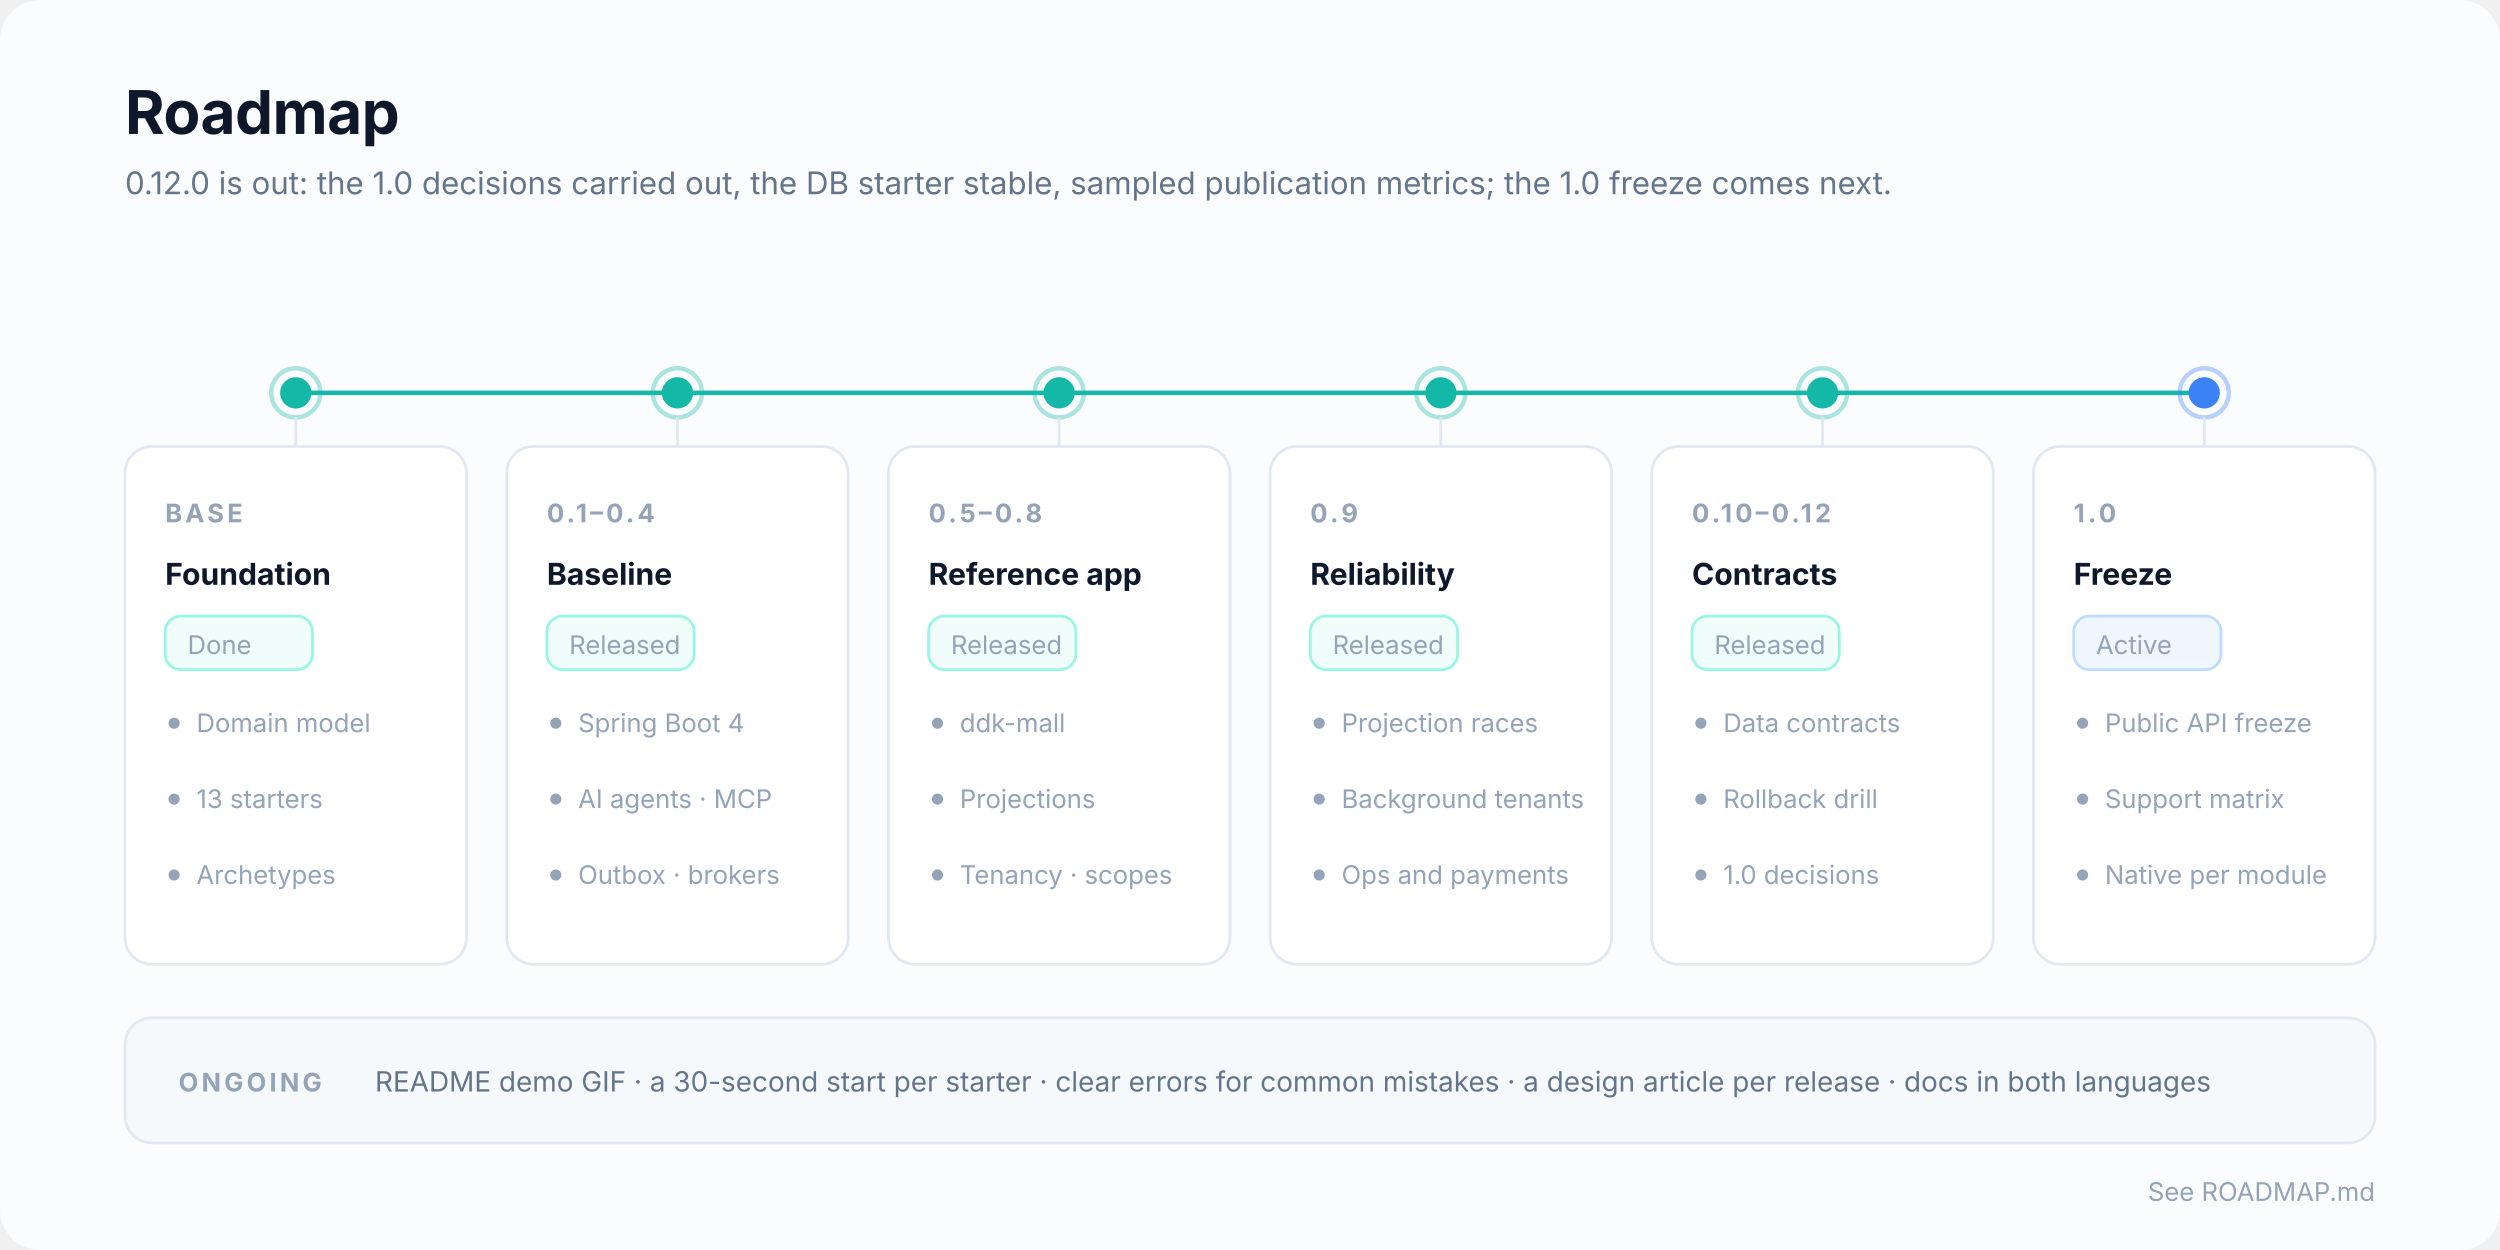
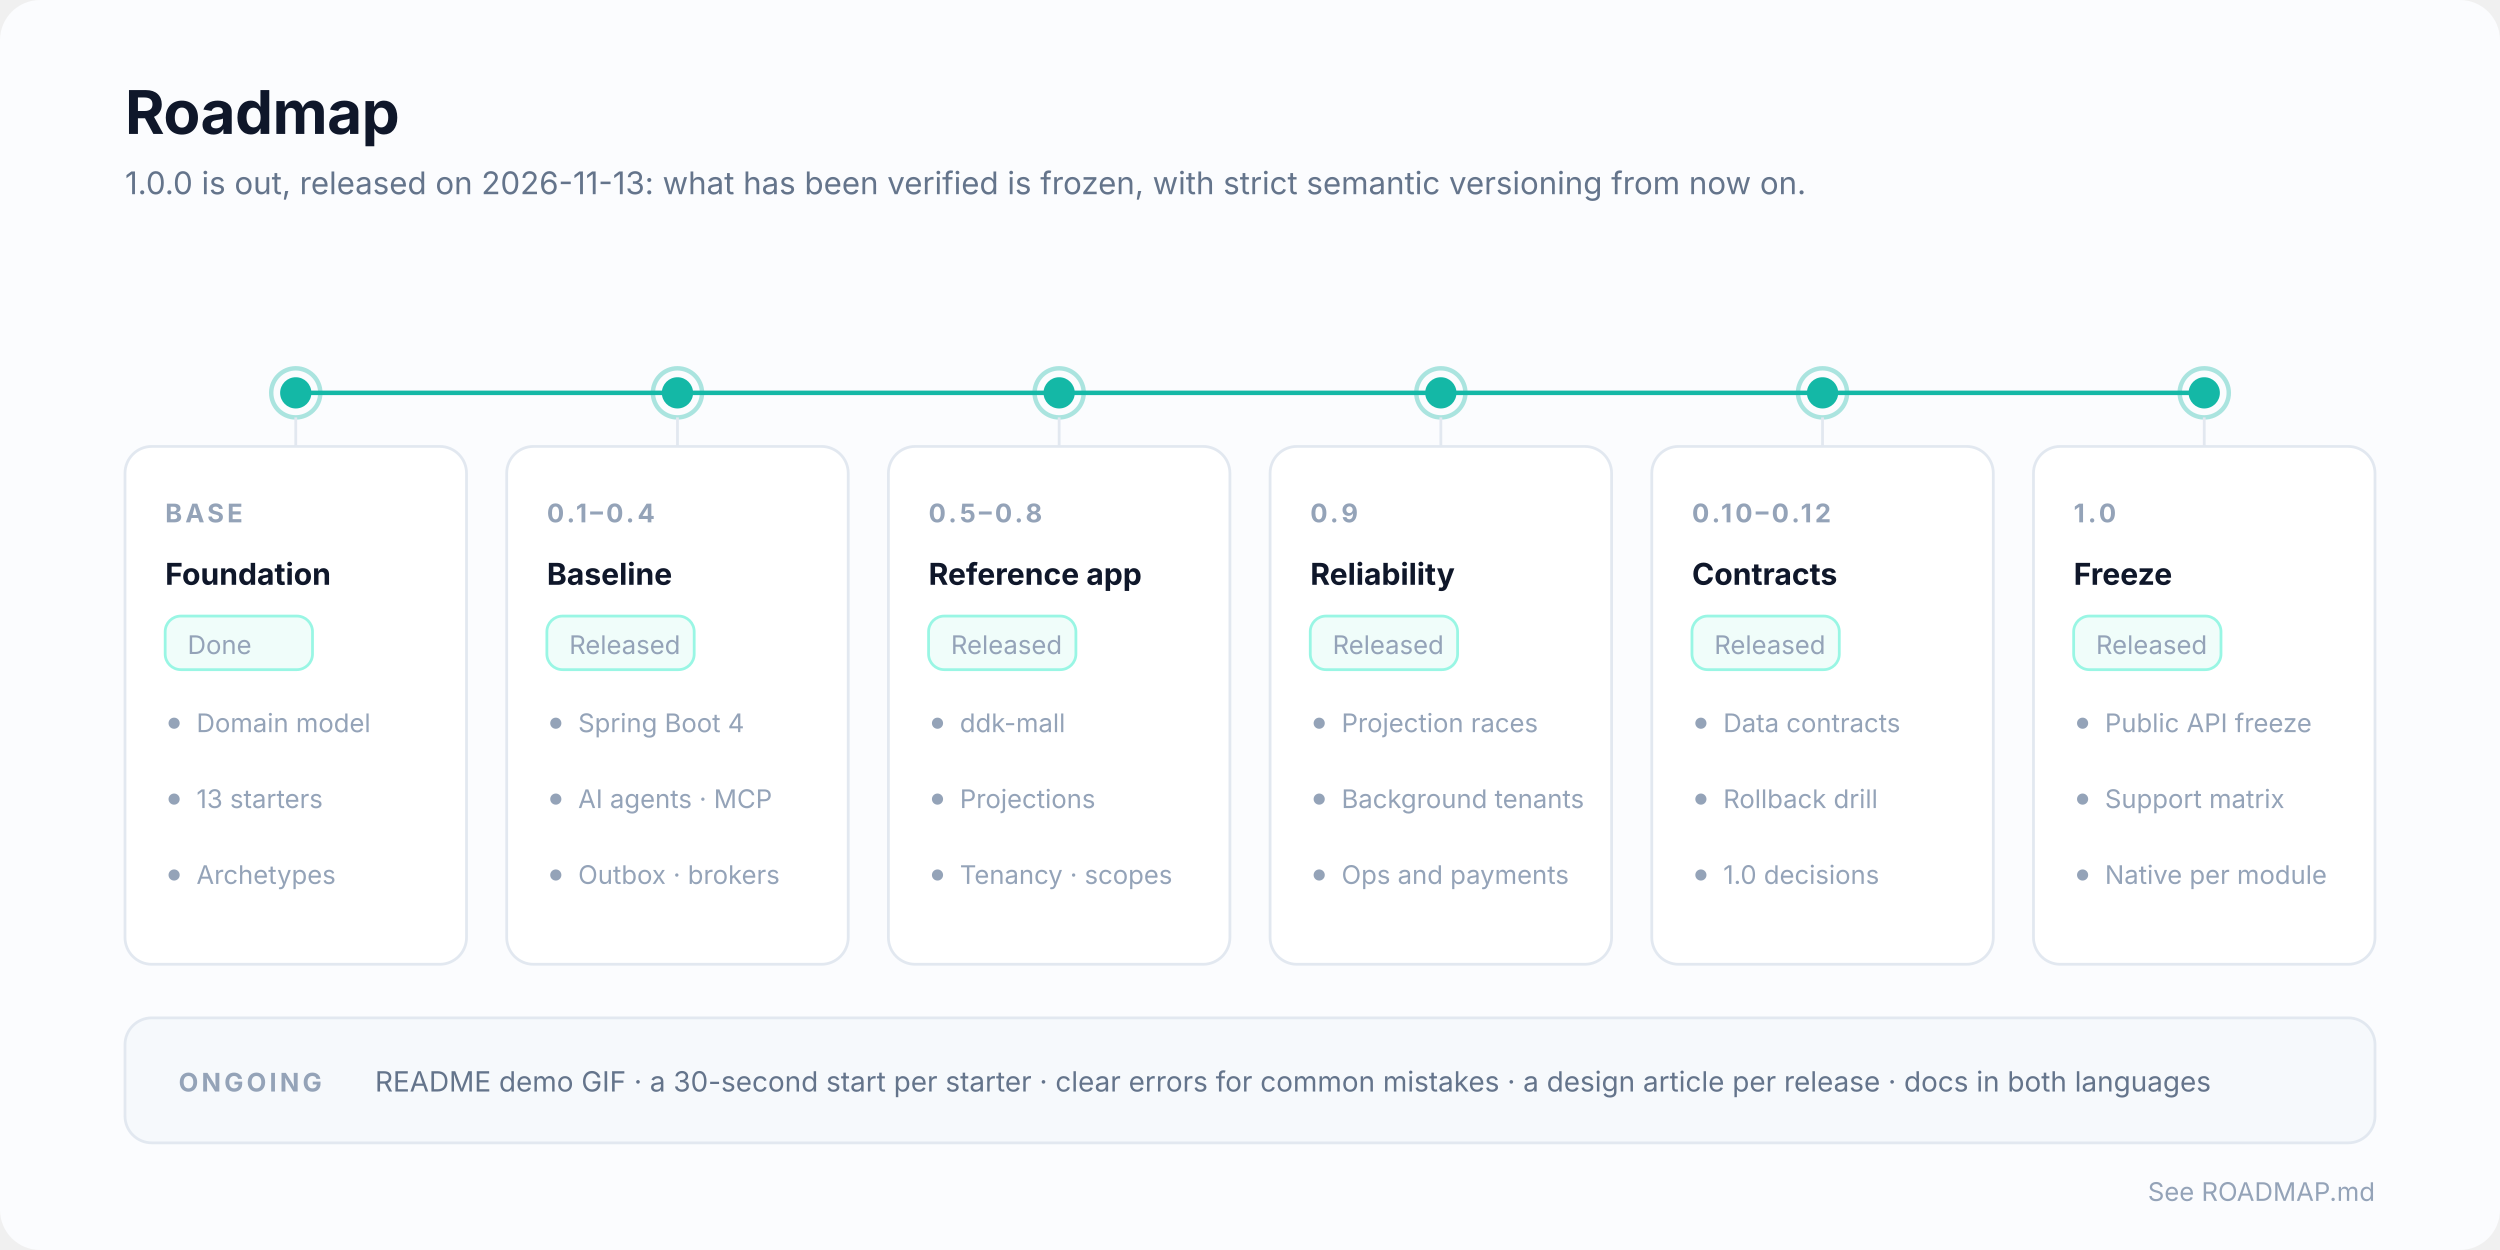
<svg xmlns="http://www.w3.org/2000/svg" viewBox="0 0 1120 560" width="1120" height="560" role="img" aria-labelledby="ttl dsc" style="max-width:100%;height:auto">
  <defs>
    <marker id="ar" viewBox="0 0 10 10" refX="9" refY="5" markerWidth="7" markerHeight="7" orient="auto-start-reverse">
      <path class="mk" d="M0 0 L10 5 L0 10 z" />
    </marker>
    <marker id="ar-b" viewBox="0 0 10 10" refX="9" refY="5" markerWidth="7" markerHeight="7" orient="auto-start-reverse">
      <path class="mk-b" d="M0 0 L10 5 L0 10 z" />
    </marker>
    <marker id="ar-v" viewBox="0 0 10 10" refX="9" refY="5" markerWidth="7" markerHeight="7" orient="auto-start-reverse">
      <path class="mk-v" d="M0 0 L10 5 L0 10 z" />
    </marker>
  </defs>
  <style>
    text{font-family:-apple-system,BlinkMacSystemFont,"Segoe UI","PingFang SC","Hiragino Sans GB","Microsoft YaHei",Inter,Roboto,sans-serif;}
    .bg{fill:#FBFCFE}
    .title{font-size:27px;font-weight:700;fill:#0F172A;letter-spacing:-.2px}
    .sub{font-size:14px;font-weight:400;fill:#64748B}
    .kicker{font-size:11.5px;font-weight:700;fill:#94A3B8;letter-spacing:1.4px}
    .lbl{font-size:15px;font-weight:650;fill:#0F172A}
    .lbl-sm{font-size:13.5px;font-weight:650;fill:#0F172A}
    .txt{font-size:12.5px;font-weight:400;fill:#64748B}
    .txt-xs{font-size:11.5px;font-weight:400;fill:#94A3B8}
    .mono{font-family:ui-monospace,SFMono-Regular,Menlo,Consolas,"Liberation Mono",monospace;font-size:12px;font-weight:500;fill:#334155}
    .mono-sm{font-family:ui-monospace,SFMono-Regular,Menlo,Consolas,"Liberation Mono",monospace;font-size:11px;font-weight:500;fill:#64748B}
    .edgelbl{font-size:11.5px;font-weight:500;fill:#64748B}

    .card{fill:#FFFFFF;stroke:#E2E8F0;stroke-width:1.25}
    .group{fill:#F1F5F9;fill-opacity:.55;stroke:#E2E8F0;stroke-width:1.25}
    .blue{fill:#EFF6FF;stroke:#BFDBFE;stroke-width:1.25}
    .teal{fill:#F0FDFA;stroke:#99F6E4;stroke-width:1.25}
    .violet{fill:#F5F3FF;stroke:#DDD6FE;stroke-width:1.25}
    .amber{fill:#FFFBEB;stroke:#FDE68A;stroke-width:1.25}
    .rose{fill:#FFF1F2;stroke:#FECDD3;stroke-width:1.25}
    .slate{fill:#F8FAFC;stroke:#E2E8F0;stroke-width:1.25}

    .t-blue{fill:#1D4ED8} .t-teal{fill:#0F766E} .t-violet{fill:#6D28D9}
    .t-amber{fill:#B45309} .t-rose{fill:#BE123C} .t-ink{fill:#0F172A}

    .edge{stroke:#94A3B8;stroke-width:1.6;fill:none;marker-end:url(#ar)}
    .edge-b{stroke:#3B82F6;stroke-width:1.8;fill:none;marker-end:url(#ar-b)}
    .edge-v{stroke:#8B5CF6;stroke-width:1.6;fill:none;stroke-dasharray:6 5;marker-end:url(#ar-v)}
    .edge-x{stroke:#F43F5E;stroke-width:1.6;fill:none;stroke-dasharray:5 5}
    .rail{stroke:#E2E8F0;stroke-width:2;fill:none}
    .hair{stroke:#E2E8F0;stroke-width:1.25;fill:none}
    .mk{fill:#94A3B8} .mk-b{fill:#3B82F6} .mk-v{fill:#8B5CF6}

    @media (prefers-color-scheme: dark) {
      .bg{fill:#0B1120}
      .title{fill:#F1F5F9} .sub{fill:#94A3B8} .kicker{fill:#64748B}
      .lbl,.lbl-sm{fill:#E2E8F0} .txt{fill:#94A3B8} .txt-xs{fill:#64748B}
      .mono{fill:#CBD5E1} .mono-sm{fill:#94A3B8} .edgelbl{fill:#94A3B8}
      .card{fill:#111827;stroke:#283548}
      .group{fill:#0F172A;fill-opacity:.7;stroke:#1E293B}
      .blue{fill:#111E38;stroke:#1E40AF}
      .teal{fill:#0C2620;stroke:#115E59}
      .violet{fill:#1A1333;stroke:#5B21B6}
      .amber{fill:#271B08;stroke:#92400E}
      .rose{fill:#2A0F17;stroke:#9F1239}
      .slate{fill:#131C2B;stroke:#283548}
      .t-blue{fill:#93C5FD} .t-teal{fill:#5EEAD4} .t-violet{fill:#C4B5FD}
      .t-amber{fill:#FCD34D} .t-rose{fill:#FDA4AF} .t-ink{fill:#E2E8F0}
      .edge{stroke:#64748B} .edge-b{stroke:#60A5FA} .edge-v{stroke:#A78BFA}
      .edge-x{stroke:#FB7185}
      .rail{stroke:#1E293B} .hair{stroke:#1E293B}
      .mk{fill:#64748B} .mk-b{fill:#60A5FA} .mk-v{fill:#A78BFA}
    }
</style>
  <rect class="bg" width="1120" height="560" rx="18" />
  <text class="title" x="56" y="60">Roadmap</text>
-   <text class="sub" x="56" y="87">0.12.0 is out: the 1.0 decisions carried out, the DB starter stable, sampled publication metrics; the 1.0 freeze comes next.</text>
+   <text class="sub" x="56" y="87">1.0.0 is out, released on 2026-11-13: what has been verified is frozen, with strict semantic versioning from now on.</text>
  <path class="rail" d="M132.5 176 L987.5 176" />
  <path d="M132.5 176 L987.5 176" stroke="#14B8A6" stroke-width="2" fill="none" />
  <rect x="56" y="200" width="153" height="232" rx="12" class="card" />
  <circle cx="132.5" cy="176" r="7" fill="#14B8A6" />
  <circle cx="132.5" cy="176" r="11" fill="none" stroke="#14B8A6" stroke-opacity=".35" stroke-width="2" />
  <path class="hair" d="M132.5 187 L132.5 200" />
  <text class="kicker" x="74" y="234">BASE</text>
  <text class="lbl-sm" x="74" y="262">Foundation</text>
  <rect x="74" y="276" width="66" height="24" rx="7" class="teal" />
  <text class="txt-xs" x="84" y="293">Done</text>
  <circle cx="78" cy="324" r="2.5" fill="#94A3B8" />
  <text class="txt-xs" x="88" y="328">Domain model</text>
  <circle cx="78" cy="358" r="2.5" fill="#94A3B8" />
  <text class="txt-xs" x="88" y="362">13 starters</text>
  <circle cx="78" cy="392" r="2.5" fill="#94A3B8" />
  <text class="txt-xs" x="88" y="396">Archetypes</text>
  <rect x="227" y="200" width="153" height="232" rx="12" class="card" />
  <circle cx="303.5" cy="176" r="7" fill="#14B8A6" />
  <circle cx="303.5" cy="176" r="11" fill="none" stroke="#14B8A6" stroke-opacity=".35" stroke-width="2" />
  <path class="hair" d="M303.5 187 L303.5 200" />
  <text class="kicker" x="245" y="234">0.1–0.4</text>
  <text class="lbl-sm" x="245" y="262">Baseline</text>
  <rect x="245" y="276" width="66" height="24" rx="7" class="teal" />
  <text class="txt-xs" x="255" y="293">Released</text>
  <circle cx="249" cy="324" r="2.5" fill="#94A3B8" />
  <text class="txt-xs" x="259" y="328">Spring Boot 4</text>
  <circle cx="249" cy="358" r="2.5" fill="#94A3B8" />
  <text class="txt-xs" x="259" y="362">AI agents · MCP</text>
  <circle cx="249" cy="392" r="2.5" fill="#94A3B8" />
  <text class="txt-xs" x="259" y="396">Outbox · brokers</text>
  <rect x="398" y="200" width="153" height="232" rx="12" class="card" />
  <circle cx="474.5" cy="176" r="7" fill="#14B8A6" />
  <circle cx="474.5" cy="176" r="11" fill="none" stroke="#14B8A6" stroke-opacity=".35" stroke-width="2" />
  <path class="hair" d="M474.5 187 L474.5 200" />
  <text class="kicker" x="416" y="234">0.5–0.8</text>
  <text class="lbl-sm" x="416" y="262">Reference app</text>
  <rect x="416" y="276" width="66" height="24" rx="7" class="teal" />
  <text class="txt-xs" x="426" y="293">Released</text>
  <circle cx="420" cy="324" r="2.5" fill="#94A3B8" />
  <text class="txt-xs" x="430" y="328">ddk-mall</text>
  <circle cx="420" cy="358" r="2.5" fill="#94A3B8" />
  <text class="txt-xs" x="430" y="362">Projections</text>
  <circle cx="420" cy="392" r="2.5" fill="#94A3B8" />
  <text class="txt-xs" x="430" y="396">Tenancy · scopes</text>
  <rect x="569" y="200" width="153" height="232" rx="12" class="card" />
  <circle cx="645.5" cy="176" r="7" fill="#14B8A6" />
  <circle cx="645.5" cy="176" r="11" fill="none" stroke="#14B8A6" stroke-opacity=".35" stroke-width="2" />
  <path class="hair" d="M645.5 187 L645.5 200" />
  <text class="kicker" x="587" y="234">0.9</text>
  <text class="lbl-sm" x="587" y="262">Reliability</text>
  <rect x="587" y="276" width="66" height="24" rx="7" class="teal" />
  <text class="txt-xs" x="597" y="293">Released</text>
  <circle cx="591" cy="324" r="2.5" fill="#94A3B8" />
  <text class="txt-xs" x="601" y="328">Projection races</text>
  <circle cx="591" cy="358" r="2.5" fill="#94A3B8" />
  <text class="txt-xs" x="601" y="362">Background tenants</text>
  <circle cx="591" cy="392" r="2.5" fill="#94A3B8" />
  <text class="txt-xs" x="601" y="396">Ops and payments</text>
  <rect x="740" y="200" width="153" height="232" rx="12" class="card" />
  <circle cx="816.5" cy="176" r="7" fill="#14B8A6" />
  <circle cx="816.5" cy="176" r="11" fill="none" stroke="#14B8A6" stroke-opacity=".35" stroke-width="2" />
  <path class="hair" d="M816.5 187 L816.5 200" />
  <text class="kicker" x="758" y="234">0.10–0.12</text>
  <text class="lbl-sm" x="758" y="262">Contracts</text>
  <rect x="758" y="276" width="66" height="24" rx="7" class="teal" />
  <text class="txt-xs" x="768" y="293">Released</text>
  <circle cx="762" cy="324" r="2.5" fill="#94A3B8" />
  <text class="txt-xs" x="772" y="328">Data contracts</text>
  <circle cx="762" cy="358" r="2.5" fill="#94A3B8" />
  <text class="txt-xs" x="772" y="362">Rollback drill</text>
  <circle cx="762" cy="392" r="2.5" fill="#94A3B8" />
  <text class="txt-xs" x="772" y="396">1.0 decisions</text>
  <rect x="911" y="200" width="153" height="232" rx="12" class="card" />
-   <circle cx="987.5" cy="176" r="7" fill="#3B82F6" />
-   <circle cx="987.5" cy="176" r="11" fill="none" stroke="#3B82F6" stroke-opacity=".35" stroke-width="2" />
+   <circle cx="987.5" cy="176" r="7" fill="#14B8A6" />
+   <circle cx="987.5" cy="176" r="11" fill="none" stroke="#14B8A6" stroke-opacity=".35" stroke-width="2" />
  <path class="hair" d="M987.5 187 L987.5 200" />
  <text class="kicker" x="929" y="234">1.0</text>
  <text class="lbl-sm" x="929" y="262">Freeze</text>
-   <rect x="929" y="276" width="66" height="24" rx="7" class="blue" />
-   <text class="txt-xs" x="939" y="293">Active</text>
+   <rect x="929" y="276" width="66" height="24" rx="7" class="teal" />
+   <text class="txt-xs" x="939" y="293">Released</text>
  <circle cx="933" cy="324" r="2.5" fill="#94A3B8" />
  <text class="txt-xs" x="943" y="328">Public API freeze</text>
  <circle cx="933" cy="358" r="2.5" fill="#94A3B8" />
  <text class="txt-xs" x="943" y="362">Support matrix</text>
  <circle cx="933" cy="392" r="2.5" fill="#94A3B8" />
  <text class="txt-xs" x="943" y="396">Native per module</text>
  <rect x="56" y="456" width="1008" height="56" rx="12" class="group" />
  <text class="kicker" x="80" y="489">ONGOING</text>
  <text class="txt" x="168" y="489">README demo GIF · a 30-second start per starter · clear errors for common mistakes · a design article per release · docs in both languages</text>
  <text class="txt-xs" x="1064" y="538" text-anchor="end">See ROADMAP.md</text>
</svg>
